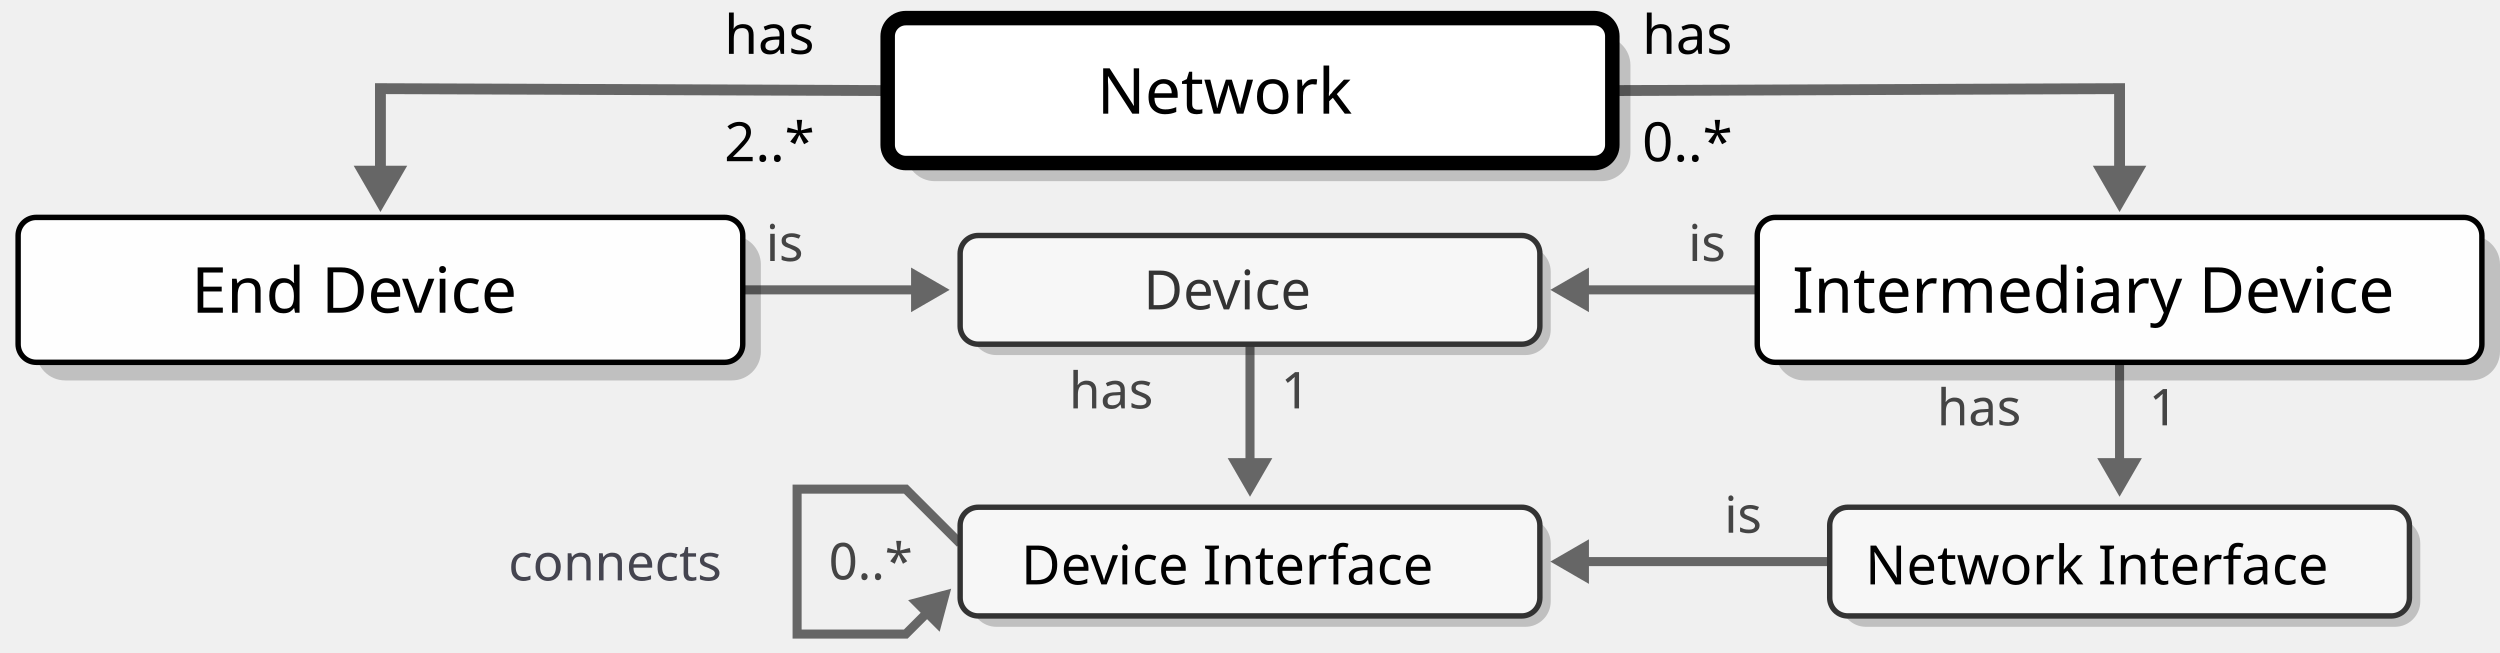
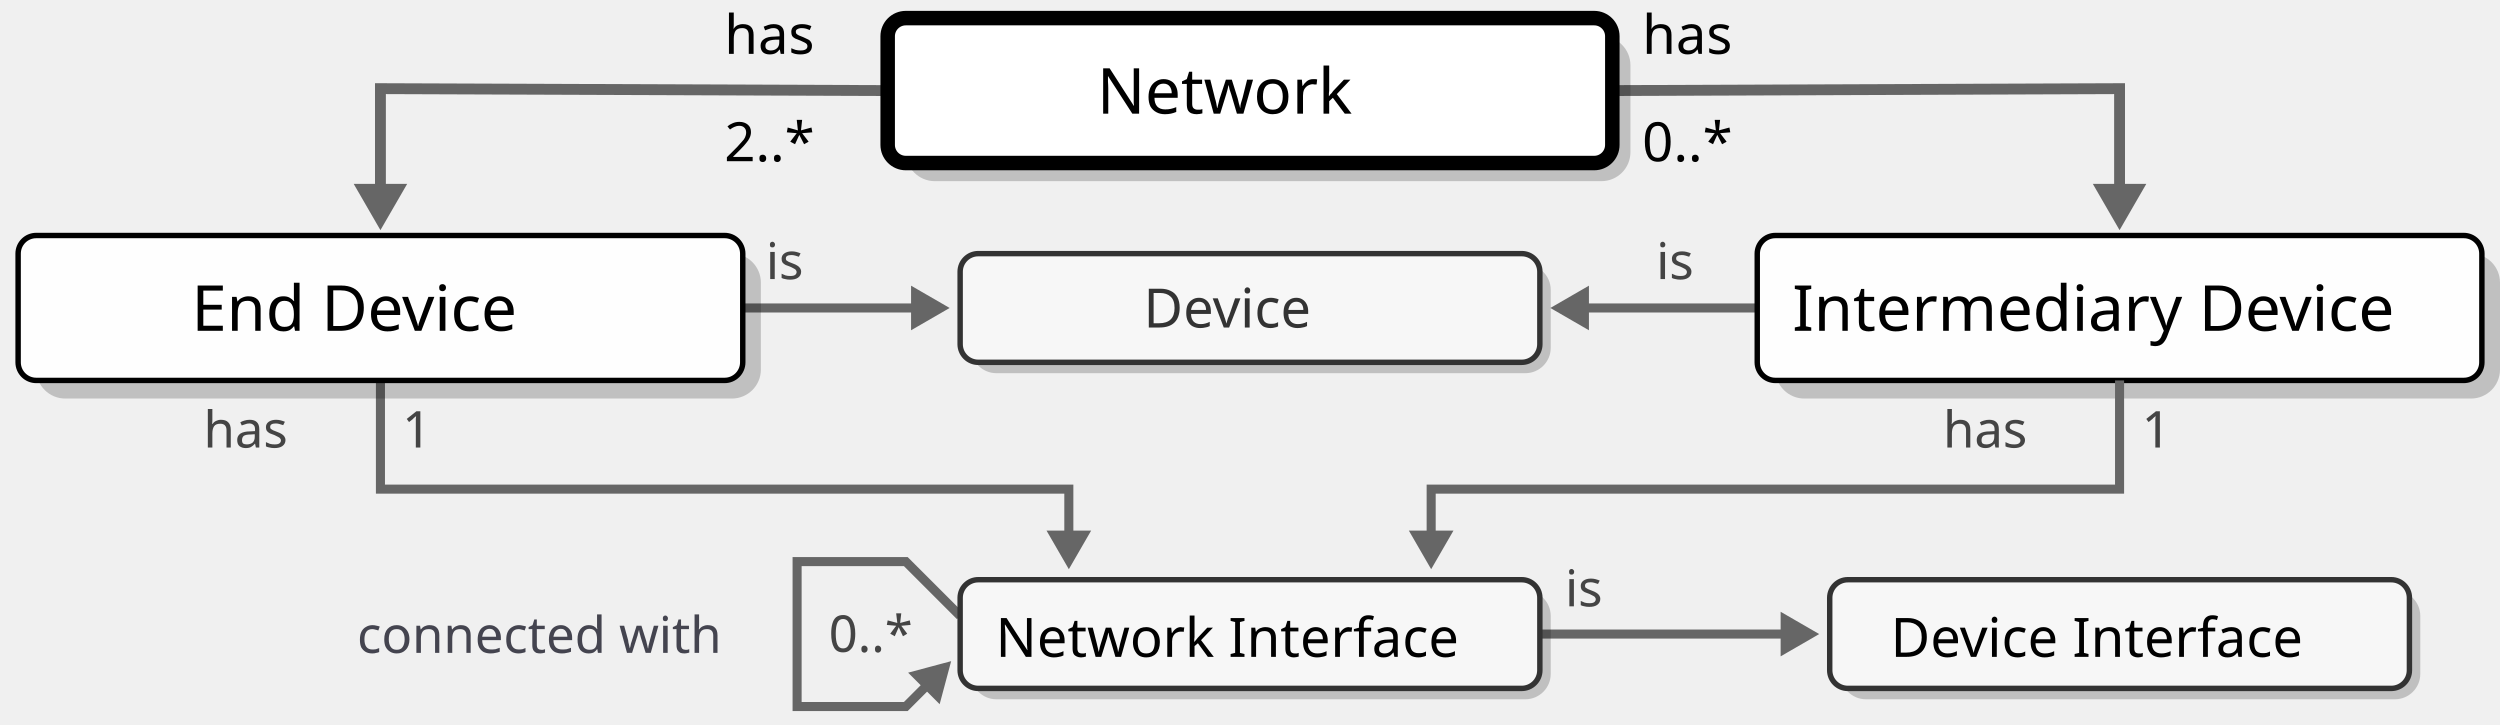
- <svg xmlns="http://www.w3.org/2000/svg" xmlns:xlink="http://www.w3.org/1999/xlink" width="138mm" height="36mm" version="1.1" viewBox="0 0 138 36" id="svg162">
+ <svg xmlns="http://www.w3.org/2000/svg" xmlns:xlink="http://www.w3.org/1999/xlink" width="138mm" height="40mm" version="1.1" viewBox="0 0 138 40" id="svg162">
  <defs id="defs5">
    <marker id="a" overflow="visible" orient="auto">
      <path transform="scale(0.4)" d="M 5.77,0 -2.88,5 V -5 Z" fill="context-stroke" fill-rule="evenodd" stroke="context-stroke" stroke-width="1pt" id="path2" />
    </marker>
    <marker id="e" overflow="visible" orient="auto">
      <path transform="scale(0.4)" d="M 5.77,0 -2.88,5 V -5 Z" fill="context-stroke" fill-rule="evenodd" stroke="context-stroke" stroke-width="1pt" id="path824" />
    </marker>
    <marker id="a-2" overflow="visible" orient="auto">
      <path transform="scale(0.4)" d="M 5.77,0 -2.88,5 V -5 Z" fill="context-stroke" fill-rule="evenodd" stroke="context-stroke" stroke-width="1pt" id="path2-3" />
    </marker>
    <marker id="a-3" overflow="visible" orient="auto">
      <path transform="scale(0.4)" d="M 5.77,0 -2.88,5 V -5 Z" fill="context-stroke" fill-rule="evenodd" stroke="context-stroke" stroke-width="1pt" id="path2-2" />
    </marker>
    <marker id="e-0" overflow="visible" orient="auto">
      <path transform="scale(0.4)" d="M 5.77,0 -2.88,5 V -5 Z" fill="context-stroke" fill-rule="evenodd" stroke="context-stroke" stroke-width="1pt" id="path824-9" />
    </marker>
    <marker id="a-7" overflow="visible" orient="auto">
      <path transform="scale(0.4)" d="M 5.77,0 -2.88,5 V -5 Z" fill="context-stroke" fill-rule="evenodd" stroke="context-stroke" stroke-width="1pt" id="path2-5" />
    </marker>
    <marker id="marker25589" overflow="visible" orient="auto">
      <path transform="scale(0.4)" d="M 5.77,0 -2.88,5 V -5 Z" fill="context-stroke" fill-rule="evenodd" stroke="context-stroke" stroke-width="1pt" id="path25587" />
    </marker>
  </defs>
-   <path d="m 117,20 v 6" marker-end="url(#a)" id="path12588" style="fill:none;stroke:#666666;stroke-width:0.5;stroke-miterlimit:4;stroke-dasharray:none" />
-   <path d="m 41,16 h 10" marker-end="url(#a)" id="path15759" style="fill:none;stroke:#666666;stroke-width:0.5;stroke-miterlimit:4;stroke-dasharray:none" />
-   <use x="0" y="0" xlink:href="#path15759" id="use22564" transform="matrix(-1,0,0,1,138,1.0000001e-8)" width="100%" height="100%" />
-   <path d="m 69,19 v 7" marker-end="url(#a)" id="path12483" style="fill:none;stroke:#666666;stroke-width:0.5;stroke-miterlimit:4;stroke-dasharray:none" />
-   <path d="M 101,31 H 87" marker-end="url(#a)" id="path12689" style="fill:none;stroke:#666666;stroke-width:0.5;stroke-miterlimit:4;stroke-dasharray:none" />
-   <path d="M 49,5 21,4.893 21,10" marker-end="url(#a)" id="path6700" style="fill:none;stroke:#666666;stroke-width:0.6;stroke-miterlimit:4;stroke-dasharray:none" />
-   <path d="M 89,5 117,4.893 V 10" marker-end="url(#a)" id="use6702" style="fill:none;stroke:#666666;stroke-width:0.6;stroke-miterlimit:4;stroke-dasharray:none" />
-   <path d="M 53,30 50,27 h -6 v 8 h 6 l 1.5,-1.5" fill="none" marker-end="url(#e-0)" stroke="#666666" stroke-width=".667" id="path886-3" style="stroke-width:0.5;stroke-miterlimit:4;stroke-dasharray:none;marker-end:url(#e-0)" />
-   <use x="0" y="0" xlink:href="#g7355" id="use7519" transform="translate(48,15)" width="100%" height="100%" />
-   <use x="0" y="0" xlink:href="#g7355" id="use7517" transform="translate(-5.2999997e-7,15)" width="100%" height="100%" />
+   <use x="0" y="0" xlink:href="#path6700" id="use5196" transform="matrix(-1,0,0,1,138,-5e-8)" width="100%" height="100%" />
+   <path d="m 41,17 h 10" marker-end="url(#a)" id="path15759" style="fill:none;stroke:#666666;stroke-width:0.5;stroke-miterlimit:4;stroke-dasharray:none" />
+   <use x="0" y="0" xlink:href="#path15759" id="use22564" transform="matrix(-1,0,0,1,138,-3.0000002e-8)" width="100%" height="100%" />
+   <path d="m 21,21 v 6 l 38,0 v 3" marker-end="url(#a)" id="path12483" style="fill:none;stroke:#666666;stroke-width:0.5;stroke-miterlimit:4;stroke-dasharray:none" />
+   <path d="M 85,35 H 99" marker-end="url(#a)" id="path12689" style="fill:none;stroke:#666666;stroke-width:0.5;stroke-miterlimit:4;stroke-dasharray:none" />
+   <path d="M 49,5 21,4.893 21,11" marker-end="url(#a)" id="path6700" style="fill:none;stroke:#666666;stroke-width:0.6;stroke-miterlimit:4;stroke-dasharray:none" />
+   <path d="M 53,34 50,31 h -6 v 8 h 6 l 1.5,-1.5" fill="none" marker-end="url(#e-0)" stroke="#666666" stroke-width=".667" id="path886-3" style="stroke-width:0.5;stroke-miterlimit:4;stroke-dasharray:none;marker-end:url(#e-0)" />
+   <use x="0" y="0" xlink:href="#g7355" id="use7519" transform="translate(48,18)" width="100%" height="100%" />
+   <use x="0" y="0" xlink:href="#g7355" id="use7517" transform="translate(-2.3767116e-6,18)" width="100%" height="100%" />
  <use x="0" y="0" xlink:href="#g6931" id="use7013" transform="translate(96)" width="100%" height="100%" />
  <rect id="rect925" x="50" y="2" width="40" height="8" rx="1.6" fill="none" opacity="0.913" stroke="#000000" stroke-linejoin="round" stroke-width="0.333" style="opacity:1;fill:#000000;fill-opacity:0.2;stroke:none;stroke-width:0.8;stroke-miterlimit:4;stroke-dasharray:none" />
  <rect id="rect45004" x="49" y="1" width="40" height="8" rx="1" fill="none" opacity="0.913" stroke="#000000" stroke-linejoin="round" stroke-width="0.333" style="opacity:1;fill:#ffffff;fill-opacity:1;stroke-width:0.8;stroke-miterlimit:4;stroke-dasharray:none" />
-   <g id="g6931" transform="translate(-1.6599986e-6,-12)">
+   <g id="g6931" transform="translate(-1.0000002e-8,-11)">
    <rect id="rect1183" x="2" y="25" width="40" height="8" rx="1.6" fill="none" opacity="0.913" stroke="#000000" stroke-linejoin="round" stroke-width="0.333" style="opacity:1;fill:#000000;fill-opacity:0.2;stroke:none;stroke-width:0.8;stroke-miterlimit:4;stroke-dasharray:none" />
    <rect id="use8966" x="1" y="24" width="40" height="8" rx="1" fill="none" opacity="0.913" stroke="#000000" stroke-linejoin="round" stroke-width="0.333" style="opacity:1;fill:#fefefe;fill-opacity:1;stroke-width:0.3;stroke-miterlimit:4;stroke-dasharray:none" />
  </g>
-   <text x="20.915" y="17.259" font-size="3.5px" style="line-height:1.25;font-family:sans-serif;stroke-width:0.265" xml:space="preserve" id="text8978">
-     <tspan x="20.915" y="17.259" font-size="3.5px" stroke-width="0.265" text-align="center" text-anchor="middle" id="tspan8976">End Device</tspan>
+   <text x="20.915" y="18.259" font-size="3.5px" style="line-height:1.25;font-family:sans-serif;stroke-width:0.265" xml:space="preserve" id="text8978">
+     <tspan x="20.915" y="18.259" font-size="3.5px" stroke-width="0.265" text-align="center" text-anchor="middle" id="tspan8976">End Device</tspan>
  </text>
-   <text x="116.915" y="17.259" font-size="3.5px" style="line-height:1.25;font-family:sans-serif;stroke-width:0.265" xml:space="preserve" id="text8982">
-     <tspan x="116.915" y="17.259" font-size="3.5px" stroke-width="0.265" text-align="center" text-anchor="middle" id="tspan8980">Intermediary Device</tspan>
+   <text x="116.915" y="18.259" font-size="3.5px" style="line-height:1.25;font-family:sans-serif;stroke-width:0.265" xml:space="preserve" id="text8982">
+     <tspan x="116.915" y="18.259" font-size="3.5px" stroke-width="0.265" text-align="center" text-anchor="middle" id="tspan8980">Intermediary Device</tspan>
  </text>
  <text x="52.186" y="2.972" style="font-size:3px;line-height:1.25;font-family:sans-serif;stroke-width:0.265" xml:space="preserve" id="use32783">
    <tspan x="47.303" y="2.972" stroke-width="0.265" id="tspan6742" style="text-align:end;text-anchor:end">has</tspan>
  </text>
  <text x="52.822" y="8.9" style="font-size:3px;line-height:1.25;font-family:sans-serif;stroke-width:0.265" xml:space="preserve" id="use6754">
    <tspan x="47.303" y="8.9" stroke-width="0.265" id="tspan6768" style="text-align:end;text-anchor:end">2..*</tspan>
  </text>
  <text x="90.656" y="8.9" style="font-size:3px;line-height:1.25;font-family:sans-serif;stroke-width:0.265" xml:space="preserve" id="use6756">
    <tspan x="90.656" y="8.9" stroke-width="0.265" id="tspan6772">0..*</tspan>
  </text>
  <text x="68.958" y="6.272" font-size="3.5px" style="line-height:1.25;font-family:sans-serif;stroke-width:0.265" xml:space="preserve" id="text44012">
    <tspan x="68.958" y="6.272" font-size="3.5px" stroke-width="0.265" text-align="center" text-anchor="middle" id="tspan44010">Network</tspan>
  </text>
-   <g id="g7355" transform="translate(-1.6599986e-6,-12)">
+   <g id="g7355" transform="translate(-1.0000002e-8,-11)">
    <rect id="rect7015" x="53.6" y="25.6" width="32" height="6" rx="1.4" fill="none" opacity="0.913" stroke="#000000" stroke-linejoin="round" stroke-width="0.333" style="opacity:1;fill:#000000;fill-opacity:0.2;stroke:none;stroke-width:0.3;stroke-miterlimit:4;stroke-dasharray:none;stroke-opacity:1" />
    <rect id="rect1250" x="53" y="25" width="32" height="6" rx="1" fill="none" opacity="0.913" stroke="#000000" stroke-linejoin="round" stroke-width="0.333" style="opacity:1;fill:#f7f7f7;fill-opacity:1;stroke:#333333;stroke-width:0.3;stroke-miterlimit:4;stroke-dasharray:none;stroke-opacity:1" />
  </g>
-   <text x="68.915" y="17.079" font-size="3.5px" style="font-size:3px;line-height:1.25;font-family:sans-serif;stroke-width:0.265" xml:space="preserve" id="text15009">
-     <tspan x="68.915" y="17.079" font-size="3.5px" stroke-width="0.265" text-align="center" text-anchor="middle" id="tspan15007" style="font-size:3px;fill:#333333;fill-opacity:1">Device</tspan>
+   <text x="68.915" y="18.079" font-size="3.5px" style="font-size:3px;line-height:1.25;font-family:sans-serif;stroke-width:0.265" xml:space="preserve" id="text15009">
+     <tspan x="68.915" y="18.079" font-size="3.5px" stroke-width="0.265" text-align="center" text-anchor="middle" id="tspan15007" style="font-size:3px;fill:#333333;fill-opacity:1">Device</tspan>
  </text>
-   <text x="42.28" y="14.408" style="font-size:2.8px;line-height:1.25;font-family:sans-serif;stroke-width:0.265" xml:space="preserve" id="text15900">
-     <tspan x="42.28" y="14.408" stroke-width="0.265" id="tspan15898" style="font-size:2.8px;fill:#444444;fill-opacity:1">is</tspan>
+   <text x="42.28" y="15.408" style="font-size:2.8px;line-height:1.25;font-family:sans-serif;stroke-width:0.265" xml:space="preserve" id="text15900">
+     <tspan x="42.28" y="15.408" stroke-width="0.265" id="tspan15898" style="font-size:2.8px;fill:#444444;fill-opacity:1">is</tspan>
  </text>
-   <text x="93.197" y="14.408" style="font-size:2.8px;line-height:1.25;font-family:sans-serif;stroke-width:0.265" xml:space="preserve" id="text16358">
-     <tspan x="93.197" y="14.408" stroke-width="0.265" id="tspan16356" style="font-size:2.8px;fill:#444444;fill-opacity:1">is</tspan>
+   <text x="86.396" y="33.469" style="font-size:2.8px;line-height:1.25;font-family:sans-serif;stroke-width:0.265" xml:space="preserve" id="text16358">
+     <tspan x="86.396" y="33.469" stroke-width="0.265" id="tspan16356" style="font-size:2.8px;fill:#444444;fill-opacity:1">is</tspan>
  </text>
-   <text x="116.915" y="32.259" font-size="3.5px" style="font-size:3px;line-height:1.25;font-family:sans-serif;stroke-width:0.265" xml:space="preserve" id="text20860">
-     <tspan x="116.915" y="32.259" font-size="3.5px" stroke-width="0.265" text-align="center" text-anchor="middle" id="tspan20858" style="font-size:3px">Network Interface</tspan>
+   <text x="116.915" y="36.259" font-size="3.5px" style="font-size:3px;line-height:1.25;font-family:sans-serif;stroke-width:0.265" xml:space="preserve" id="text20860">
+     <tspan x="116.915" y="36.259" font-size="3.5px" stroke-width="0.265" text-align="center" text-anchor="middle" id="tspan20858" style="font-size:3px">Device Interface</tspan>
  </text>
-   <text x="68.915" y="32.259" font-size="3.5px" style="font-size:3px;line-height:1.25;font-family:sans-serif;stroke-width:0.265" xml:space="preserve" id="text20866">
-     <tspan x="68.915" y="32.259" font-size="3.5px" stroke-width="0.265" text-align="center" text-anchor="middle" id="tspan20864" style="font-size:3px">Device Interface</tspan>
+   <text x="68.915" y="36.259" font-size="3.5px" style="font-size:3px;line-height:1.25;font-family:sans-serif;stroke-width:0.265" xml:space="preserve" id="text20866">
+     <tspan x="68.915" y="36.259" font-size="3.5px" stroke-width="0.265" text-align="center" text-anchor="middle" id="tspan20864" style="font-size:3px">Network Interface</tspan>
  </text>
-   <text x="101.269" y="29.408" style="font-size:2.8px;line-height:1.25;font-family:sans-serif;stroke-width:0.265" xml:space="preserve" id="text20872">
-     <tspan x="99.433" y="29.408" stroke-width="0.265" id="tspan20870" style="font-size:2.8px;text-align:end;text-anchor:end;fill:#444444;fill-opacity:1">is</tspan>
+   <text x="97.507" y="15.408" style="font-size:2.8px;line-height:1.25;font-family:sans-serif;stroke-width:0.265" xml:space="preserve" id="text20872">
+     <tspan x="95.67" y="15.408" stroke-width="0.265" id="tspan20870" style="font-size:2.8px;text-align:end;text-anchor:end;fill:#444444;fill-opacity:1">is</tspan>
  </text>
-   <text x="42.017" y="32.039" font-family="sans-serif" font-size="2.9px" stroke-width="0.265" style="font-size:2.8px;line-height:1.25" xml:space="preserve" id="text884-4">
-     <tspan x="42.017" y="32.039" font-size="2.9px" stroke-width="0.265" text-align="end" text-anchor="end" id="tspan882-3" style="font-size:2.8px;fill:#44444f;fill-opacity:1">connects</tspan>
+   <text x="42.017" y="36.039" font-family="sans-serif" font-size="2.9px" stroke-width="0.265" style="font-size:2.8px;line-height:1.25" xml:space="preserve" id="text884-4">
+     <tspan x="42.017" y="36.039" font-size="2.9px" stroke-width="0.265" text-align="end" text-anchor="end" id="tspan882-3" style="font-size:2.8px;fill:#44444f;fill-opacity:1">connected with</tspan>
  </text>
-   <g id="g5619" transform="translate(-1.6599986e-6,-12)">
-     <text xml:space="preserve" style="font-size:2.8px;line-height:1.25;font-family:sans-serif;stroke-width:0.265" x="67.293" y="34.542" id="text8921">
-       <tspan id="tspan8919" style="font-size:2.8px;text-align:end;text-anchor:end;fill:#444444;fill-opacity:1;stroke-width:0.265" x="67.293" y="34.542">has</tspan>
+   <g id="g5032" transform="translate(0,0.343537)">
+     <text xml:space="preserve" style="font-size:2.8px;line-height:1.25;font-family:sans-serif;stroke-width:0.265" x="19.519" y="24.36" id="text8921">
+       <tspan id="tspan8919" style="font-size:2.8px;text-align:end;text-anchor:end;fill:#444444;fill-opacity:1;stroke-width:0.265" x="19.519" y="24.36">has</tspan>
    </text>
-     <text xml:space="preserve" style="font-size:2.8px;line-height:1.25;font-family:sans-serif;stroke-width:0.265" x="70.708" y="34.542" id="text12586">
-       <tspan id="tspan12584" style="font-size:2.8px;fill:#444444;fill-opacity:1;stroke-width:0.265" x="70.708" y="34.542">1</tspan>
+     <text xml:space="preserve" style="font-size:2.8px;line-height:1.25;font-family:sans-serif;stroke-width:0.265" x="22.205" y="24.36" id="text12586">
+       <tspan id="tspan12584" style="font-size:2.8px;fill:#444444;fill-opacity:1;stroke-width:0.265" x="22.205" y="24.36">1</tspan>
    </text>
  </g>
-   <text x="45.744" y="31.98" style="font-size:2.8px;line-height:1.25;font-family:sans-serif;stroke-width:0.265" xml:space="preserve" id="text3353">
-     <tspan x="45.744" y="31.98" stroke-width="0.265" id="tspan3351" style="font-size:2.8px;fill:#444444;fill-opacity:1">0..*</tspan>
+   <text x="45.744" y="35.98" style="font-size:2.8px;line-height:1.25;font-family:sans-serif;stroke-width:0.265" xml:space="preserve" id="text3353">
+     <tspan x="45.744" y="35.98" stroke-width="0.265" id="tspan3351" style="font-size:2.8px;fill:#444444;fill-opacity:1">0..*</tspan>
  </text>
-   <use x="0" y="0" xlink:href="#g5619" id="use5621" transform="translate(47.91125,0.934029)" width="100%" height="100%" />
  <text xml:space="preserve" style="font-size:3px;line-height:1.25;font-family:sans-serif;stroke-width:0.265" x="90.656" y="2.972" id="text2489">
    <tspan id="tspan2487" style="stroke-width:0.265" x="90.656" y="2.972">has</tspan>
  </text>
+   <use x="0" y="0" xlink:href="#g5032" id="use5034" transform="translate(96.02209)" width="100%" height="100%" />
+   <use x="0" y="0" xlink:href="#path12483" id="use5198" transform="matrix(-1,0,0,1,138,-2.1e-7)" width="100%" height="100%" />
</svg>
